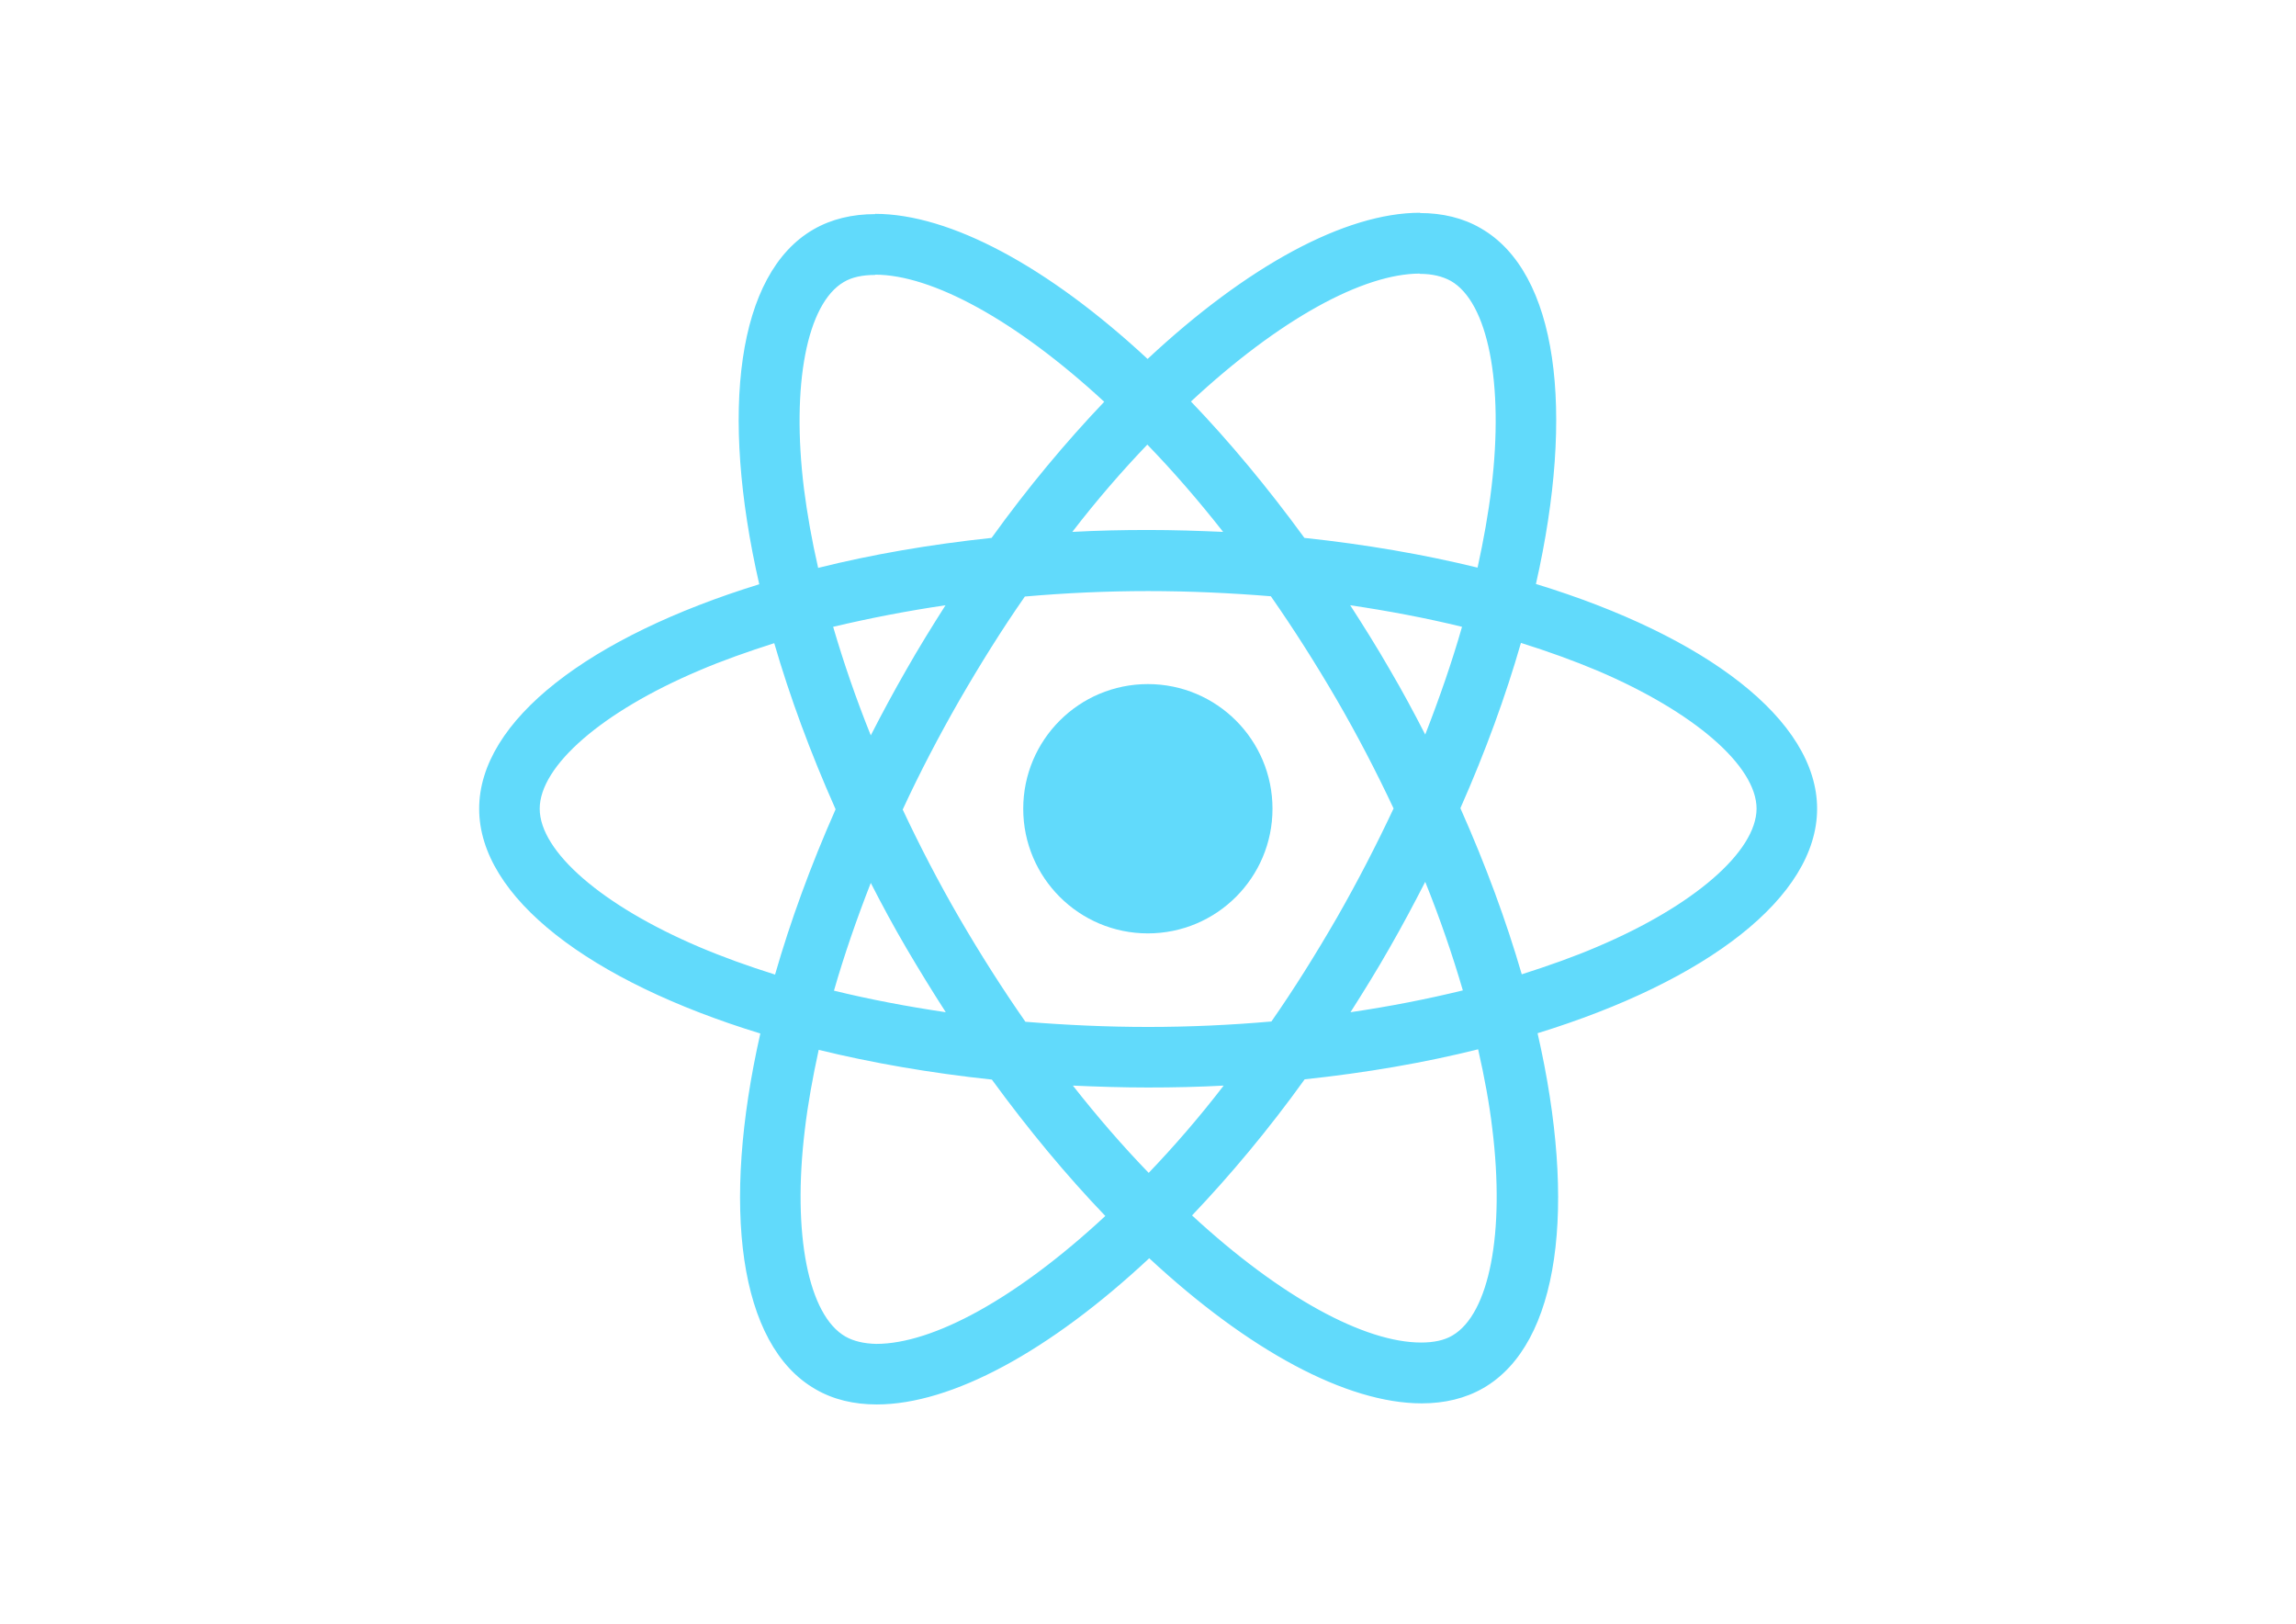
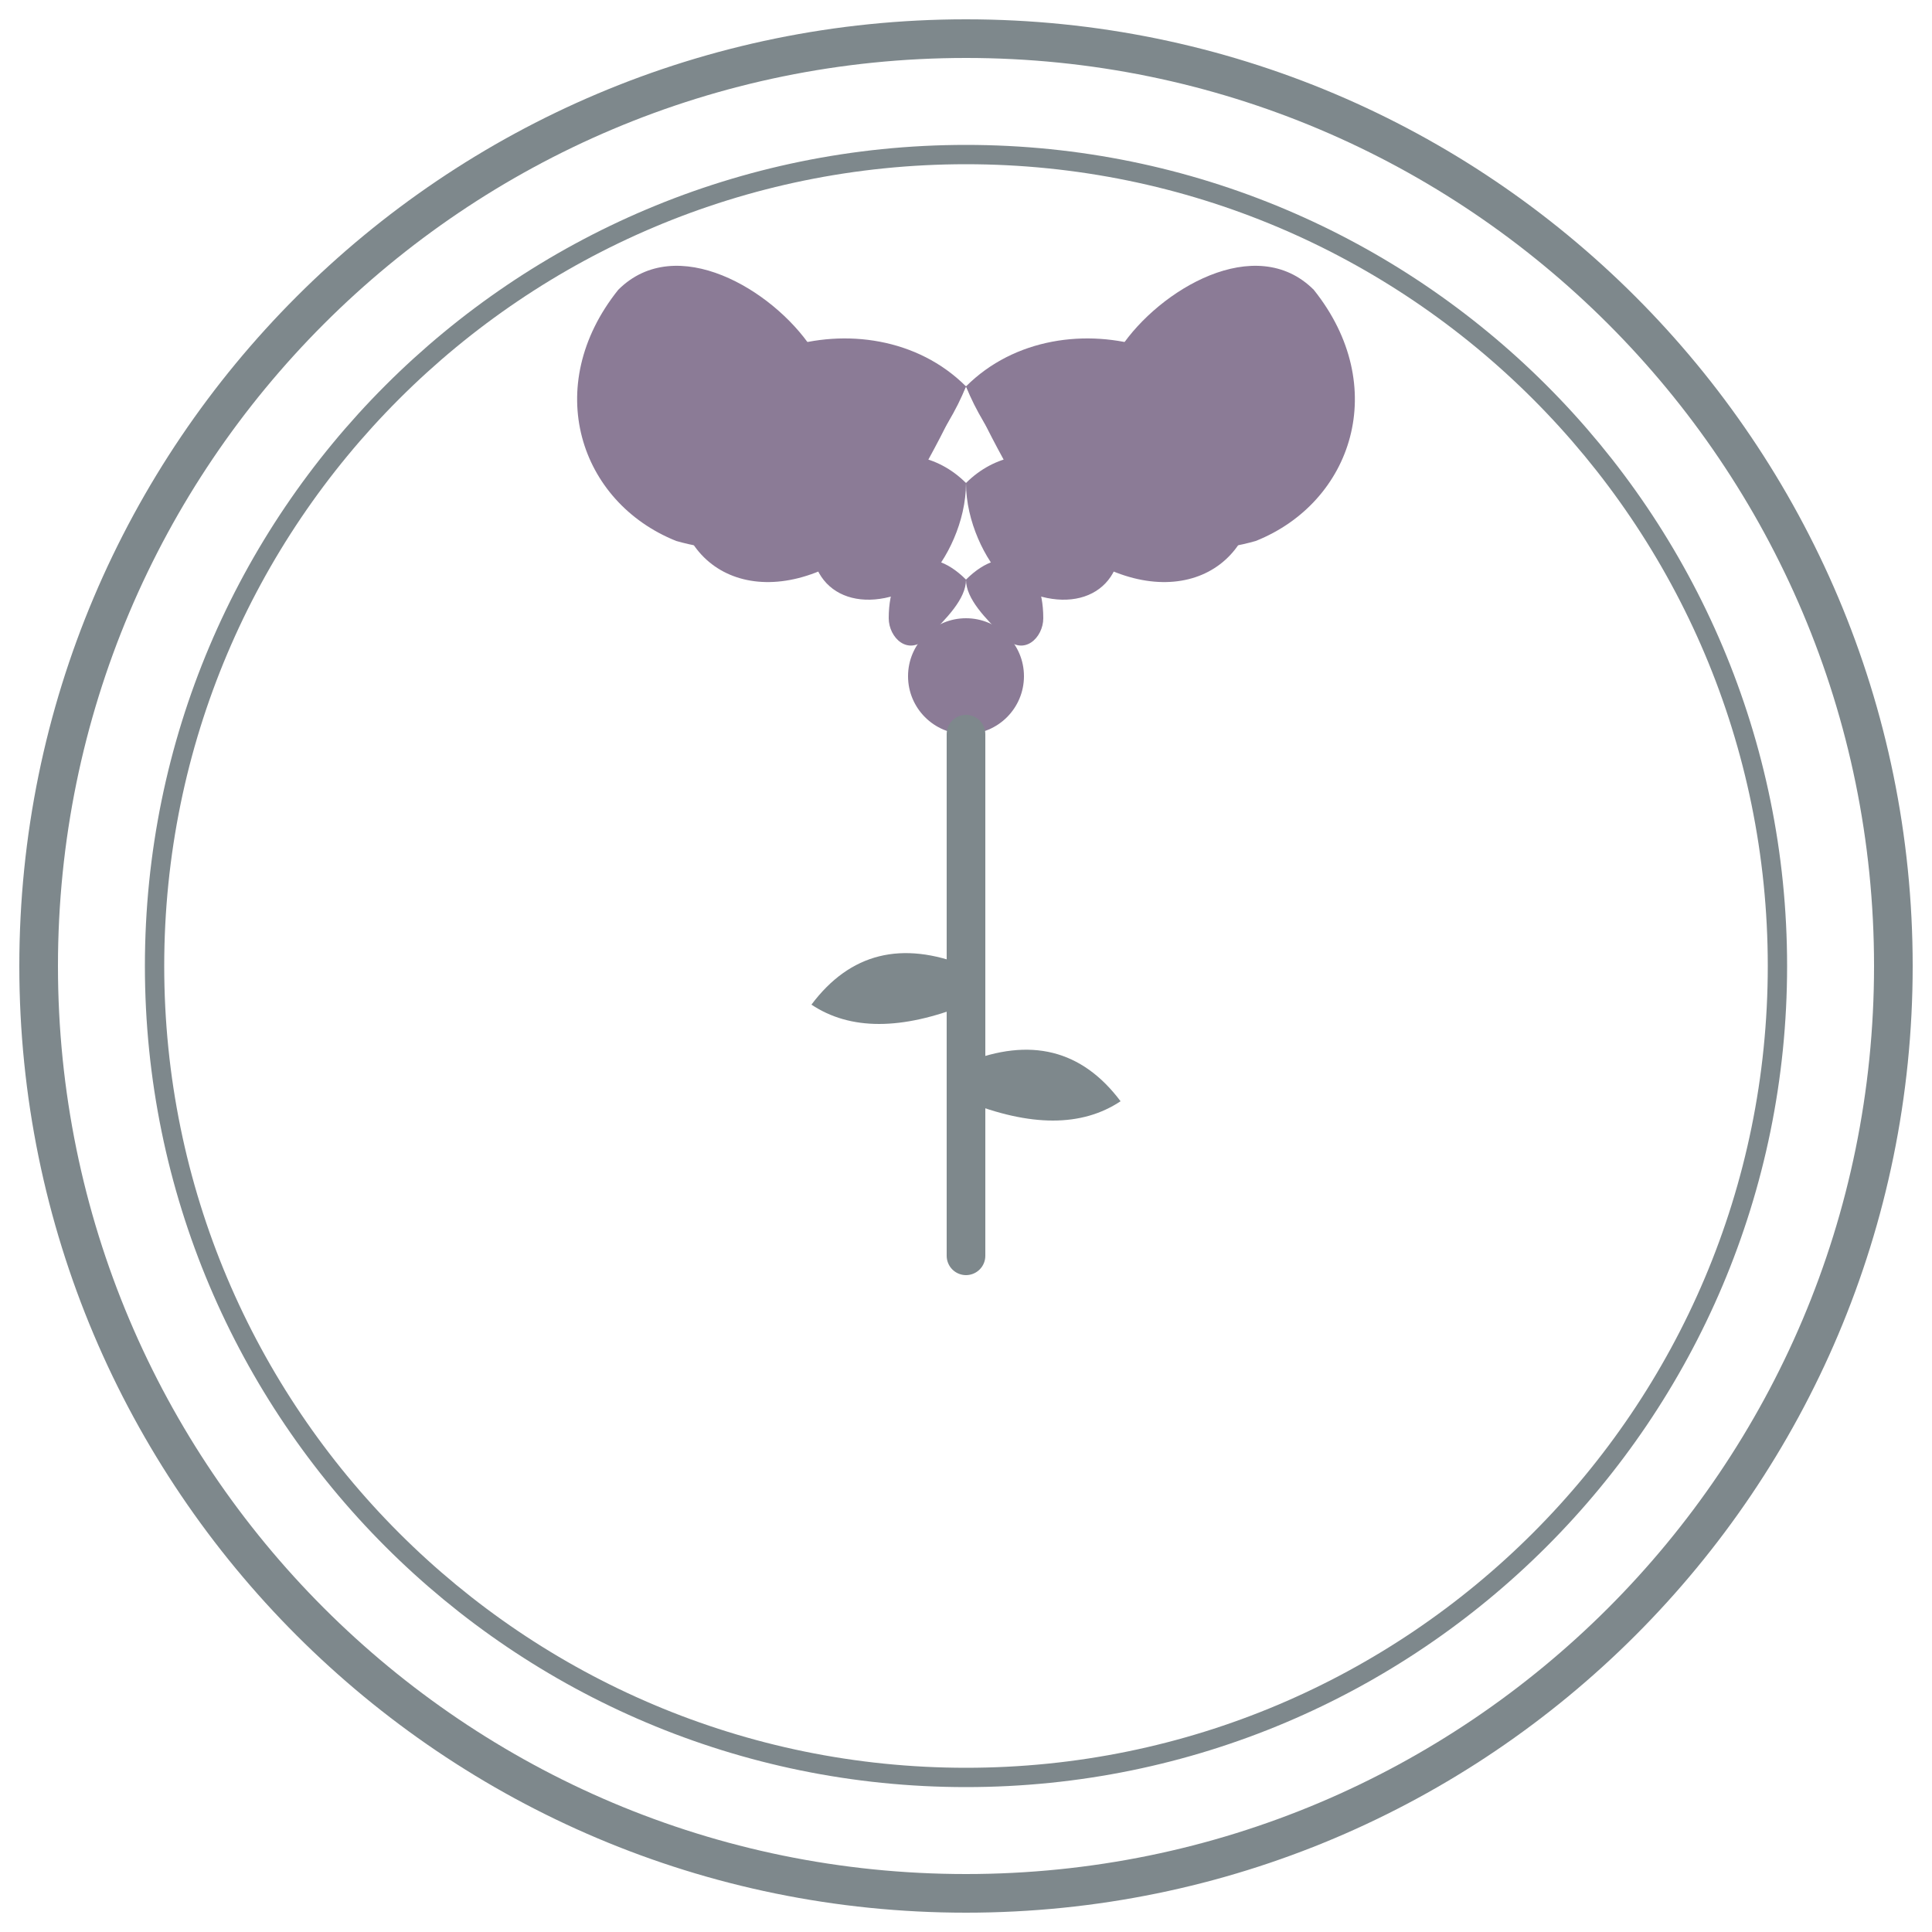
- <svg xmlns="http://www.w3.org/2000/svg" viewBox="0 0 841.9 595.3">
-   <g fill="#61DAFB">
-     <path d="M666.3 296.5c0-32.5-40.7-63.3-103.1-82.4 14.4-63.6 8-114.2-20.2-130.4-6.5-3.8-14.1-5.6-22.4-5.6v22.3c4.6 0 8.3.9 11.4 2.6 13.6 7.8 19.5 37.5 14.9 75.7-1.1 9.4-2.9 19.3-5.1 29.4-19.6-4.8-41-8.5-63.5-10.9-13.5-18.5-27.5-35.3-41.6-50 32.6-30.3 63.2-46.9 84-46.9V78c-27.5 0-63.5 19.6-99.9 53.6-36.4-33.8-72.4-53.2-99.9-53.2v22.3c20.7 0 51.4 16.5 84 46.6-14 14.7-28 31.4-41.3 49.9-22.6 2.4-44 6.1-63.6 11-2.3-10-4-19.7-5.2-29-4.7-38.2 1.1-67.9 14.6-75.8 3-1.8 6.9-2.6 11.5-2.6V78.5c-8.4 0-16 1.8-22.6 5.6-28.1 16.2-34.4 66.7-19.9 130.1-62.2 19.2-102.7 49.9-102.7 82.3 0 32.5 40.7 63.3 103.1 82.4-14.4 63.6-8 114.2 20.2 130.4 6.5 3.8 14.1 5.6 22.5 5.6 27.5 0 63.5-19.6 99.9-53.6 36.4 33.8 72.4 53.2 99.9 53.2 8.4 0 16-1.8 22.6-5.6 28.1-16.2 34.4-66.7 19.9-130.1 62-19.1 102.5-49.9 102.5-82.3zm-130.2-66.7c-3.7 12.9-8.3 26.2-13.5 39.5-4.1-8-8.4-16-13.1-24-4.6-8-9.5-15.8-14.4-23.4 14.2 2.1 27.9 4.7 41 7.9zm-45.8 106.5c-7.8 13.5-15.8 26.3-24.1 38.2-14.9 1.3-30 2-45.2 2-15.1 0-30.2-.7-45-1.9-8.3-11.9-16.4-24.6-24.2-38-7.6-13.1-14.5-26.4-20.8-39.8 6.2-13.4 13.2-26.8 20.7-39.9 7.8-13.5 15.8-26.3 24.1-38.2 14.9-1.3 30-2 45.2-2 15.1 0 30.2.7 45 1.9 8.3 11.9 16.4 24.6 24.2 38 7.6 13.1 14.5 26.4 20.8 39.8-6.3 13.4-13.2 26.8-20.7 39.9zm32.3-13c5.4 13.4 10 26.8 13.8 39.8-13.1 3.2-26.9 5.9-41.2 8 4.9-7.7 9.8-15.6 14.4-23.7 4.6-8 8.9-16.1 13-24.1zM421.2 430c-9.3-9.6-18.6-20.3-27.8-32 9 .4 18.2.7 27.5.7 9.4 0 18.7-.2 27.8-.7-9 11.7-18.3 22.4-27.5 32zm-74.4-58.9c-14.2-2.1-27.9-4.7-41-7.9 3.7-12.9 8.3-26.2 13.5-39.5 4.1 8 8.4 16 13.1 24 4.7 8 9.5 15.8 14.4 23.4zM420.7 163c9.3 9.6 18.6 20.3 27.8 32-9-.4-18.2-.7-27.5-.7-9.4 0-18.7.2-27.8.7 9-11.7 18.3-22.4 27.5-32zm-74 58.9c-4.9 7.7-9.8 15.6-14.4 23.7-4.6 8-8.9 16-13 24-5.4-13.4-10-26.8-13.8-39.8 13.1-3.1 26.9-5.8 41.2-7.9zm-90.5 125.2c-35.4-15.1-58.3-34.9-58.3-50.6 0-15.7 22.9-35.6 58.3-50.6 8.6-3.7 18-7 27.7-10.1 5.7 19.6 13.2 40 22.5 60.9-9.2 20.8-16.6 41.1-22.2 60.6-9.9-3.1-19.3-6.5-28-10.2zM310 490c-13.6-7.8-19.5-37.5-14.9-75.7 1.1-9.4 2.9-19.3 5.1-29.4 19.6 4.8 41 8.5 63.5 10.9 13.5 18.5 27.5 35.3 41.6 50-32.6 30.3-63.2 46.9-84 46.9-4.5-.1-8.3-1-11.3-2.7zm237.2-76.2c4.7 38.2-1.1 67.9-14.6 75.8-3 1.8-6.9 2.6-11.5 2.6-20.7 0-51.4-16.5-84-46.6 14-14.7 28-31.4 41.3-49.9 22.6-2.4 44-6.1 63.6-11 2.3 10.1 4.1 19.8 5.2 29.1zm38.5-66.7c-8.6 3.7-18 7-27.7 10.1-5.7-19.6-13.2-40-22.5-60.9 9.2-20.8 16.6-41.1 22.2-60.6 9.9 3.1 19.3 6.5 28.1 10.2 35.4 15.1 58.3 34.9 58.3 50.6-.1 15.7-23 35.6-58.4 50.6zM320.8 78.4z" />
-     <circle cx="420.9" cy="296.5" r="45.7" />
-     <path d="M520.5 78.1z" />
-   </g>
+ <svg xmlns="http://www.w3.org/2000/svg" viewBox="0 0 100 100" fill="none">
+   <circle cx="50" cy="50" r="48" fill="none" stroke="#7E888C" stroke-width="2" />
+   <circle cx="50" cy="50" r="42" fill="none" stroke="#7E888C" stroke-width="1" />
+   <path d="M50 20 C45 15, 35 18, 35 25 C35 30, 40 32, 45 28 C47 26, 48 24, 50 20 Z" fill="#8B7B96" />
+   <path d="M50 20 C55 15, 65 18, 65 25 C65 30, 60 32, 55 28 C53 26, 52 24, 50 20 Z" fill="#8B7B96" />
+   <path d="M50 20 C52 25, 58 30, 65 28 C70 26, 72 20, 68 15 C65 12, 60 15, 58 18 C56 19, 53 19, 50 20 Z" fill="#8B7B96" />
+   <path d="M50 20 C48 25, 42 30, 35 28 C30 26, 28 20, 32 15 C35 12, 40 15, 42 18 C44 19, 47 19, 50 20 Z" fill="#8B7B96" />
+   <path d="M50 25 C47 22, 42 24, 42 28 C42 31, 45 32, 48 30 C49 29, 50 27, 50 25 Z" fill="#8B7B96" />
+   <path d="M50 25 C53 22, 58 24, 58 28 C58 31, 55 32, 52 30 C51 29, 50 27, 50 25 Z" fill="#8B7B96" />
+   <path d="M50 30 C48 28, 46 29, 46 32 C46 33, 47 34, 48 33 C49 32, 50 31, 50 30 Z" fill="#8B7B96" />
+   <path d="M50 30 C52 28, 54 29, 54 32 C54 33, 53 34, 52 33 C51 32, 50 31, 50 30 Z" fill="#8B7B96" />
+   <circle cx="50" cy="35" r="3" fill="#8B7B96" />
+   <path d="M50 38 L50 65" stroke="#7E888C" stroke-width="2" stroke-linecap="round" />
+   <path d="M50 50 Q45 48, 42 52 Q45 54, 50 52" fill="#7E888C" />
+   <path d="M50 55 Q55 53, 58 57 Q55 59, 50 57" fill="#7E888C" />
</svg>
